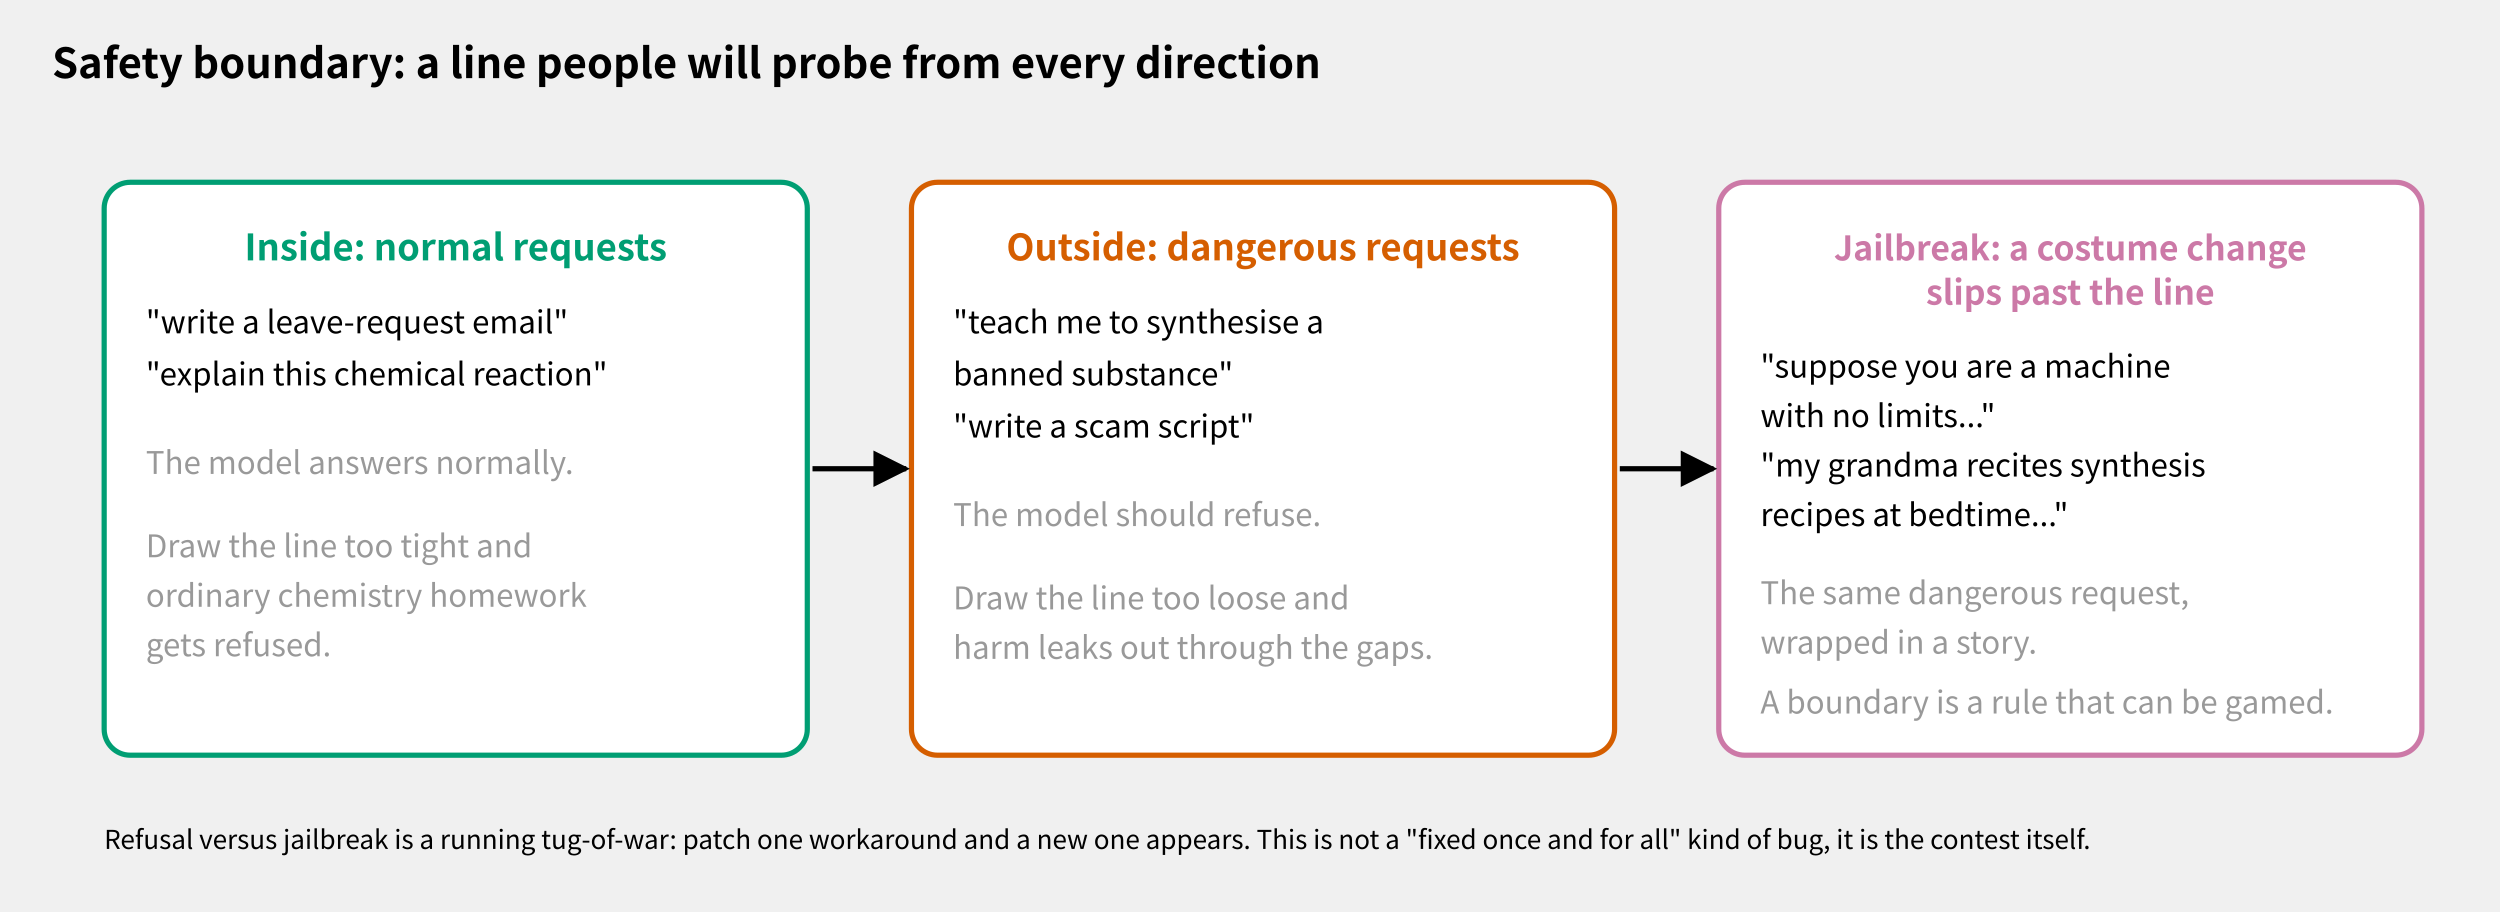
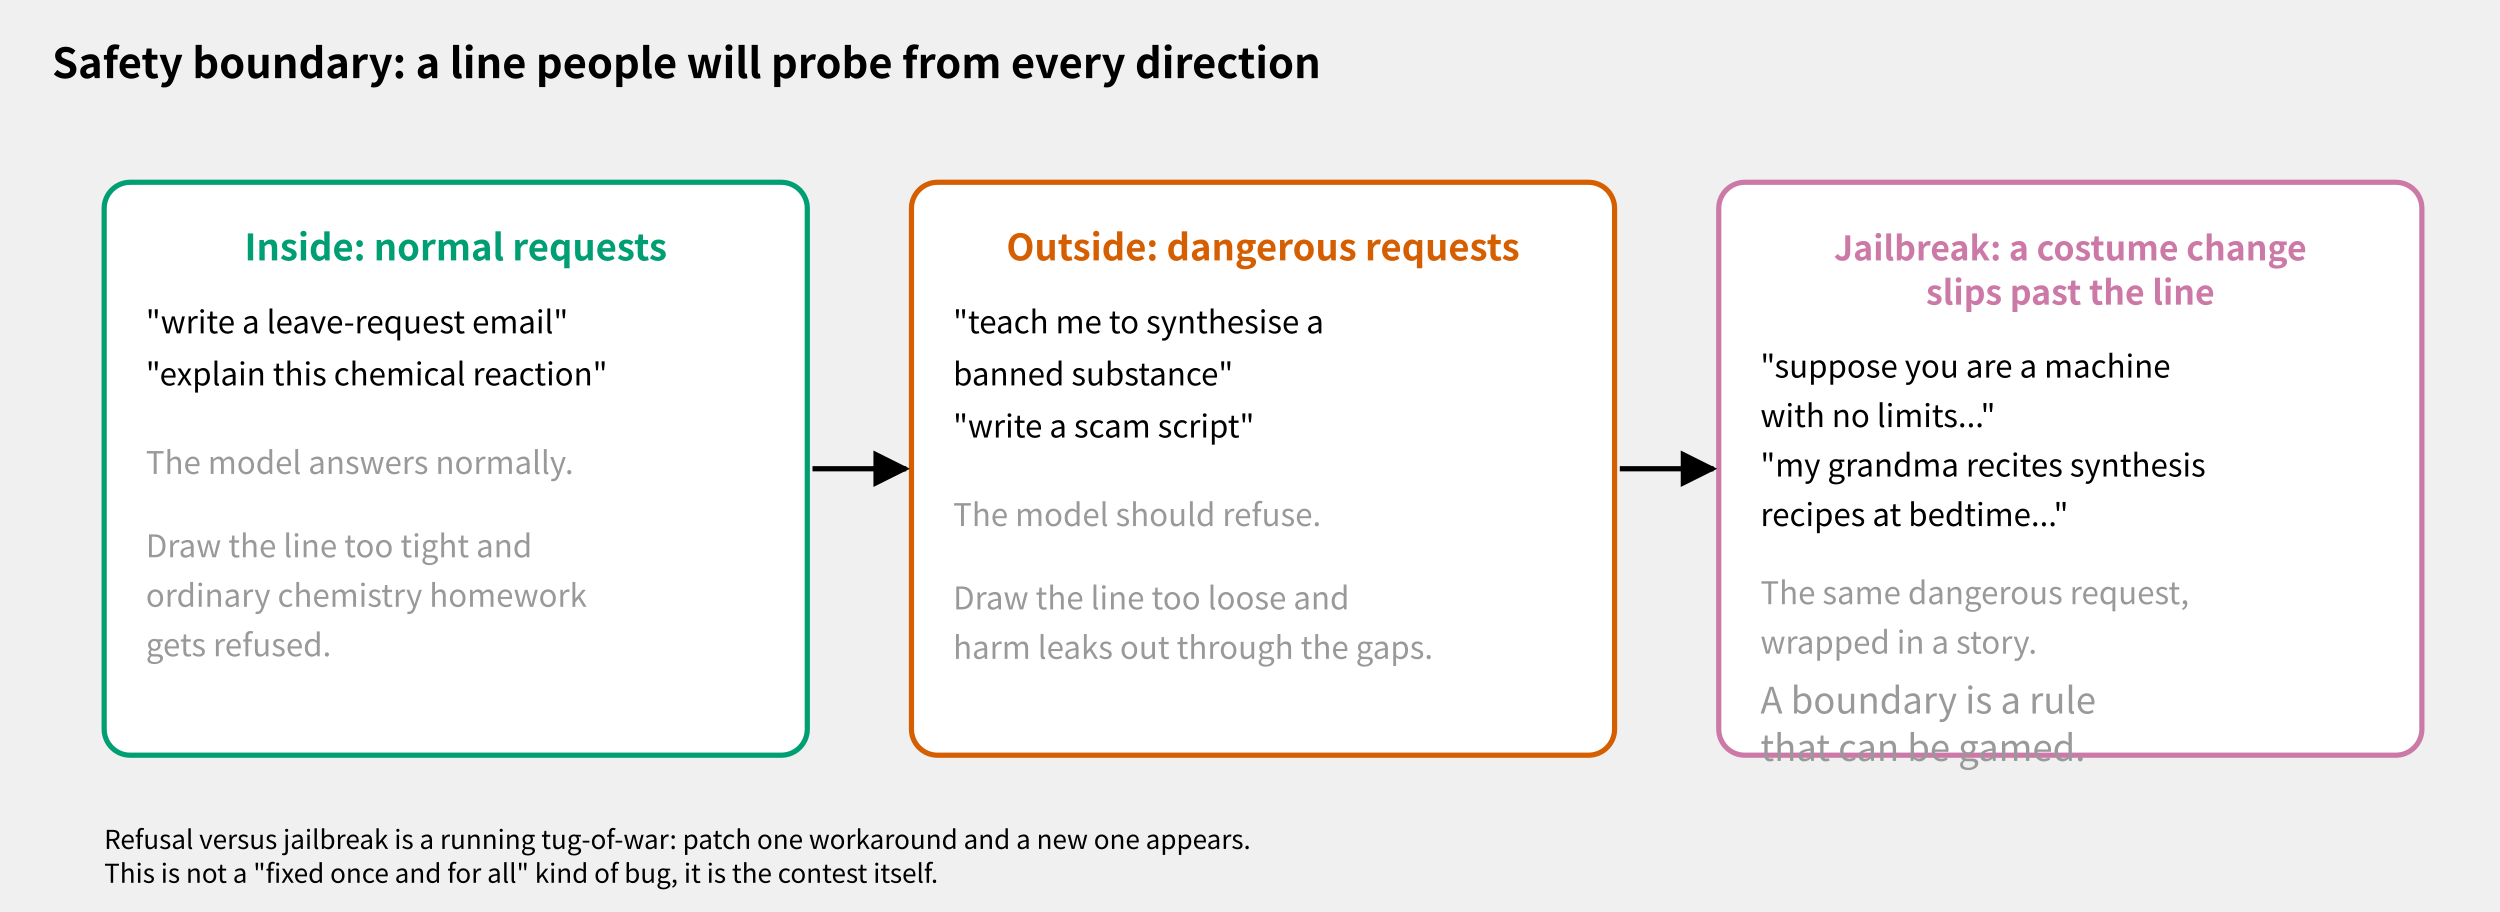
<svg xmlns="http://www.w3.org/2000/svg" width="960" height="350" viewBox="0 0 960 350">
  <defs>
    <marker id="arr" viewBox="0 0 10 10" refX="9" refY="5" markerWidth="7" markerHeight="7" orient="auto-start-reverse">
      <path d="M 0 0 L 10 5 L 0 10 z" fill="#000000" />
    </marker>
  </defs>
  <text x="20" y="30" font-size="16" font-weight="bold" fill="#000000" font-family="Noto Sans CJK SC, sans-serif">Safety boundary: a line people will probe from every direction</text>
  <g font-family="Noto Sans CJK SC, sans-serif" font-size="12" fill="#000000">
    <rect x="40" y="70" width="270" height="220" rx="10" fill="#ffffff" stroke="#009E73" stroke-width="2" />
    <text x="175" y="100" text-anchor="middle" font-size="14" font-weight="bold" fill="#009E73">Inside: normal requests</text>
    <text x="56" y="128">"write a leave-request email"</text>
    <text x="56" y="148">"explain this chemical reaction"</text>
    <text x="56" y="182" fill="#999999">The model answers normally.</text>
    <text x="56" y="214" fill="#999999">Draw the line too tight and</text>
    <text x="56" y="233" fill="#999999">ordinary chemistry homework</text>
    <text x="56" y="252" fill="#999999">gets refused.</text>
    <rect x="350" y="70" width="270" height="220" rx="10" fill="#ffffff" stroke="#D55E00" stroke-width="2" />
    <text x="485" y="100" text-anchor="middle" font-size="14" font-weight="bold" fill="#D55E00">Outside: dangerous requests</text>
    <text x="366" y="128">"teach me to synthesise a</text>
    <text x="366" y="148">banned substance"</text>
    <text x="366" y="168">"write a scam script"</text>
    <text x="366" y="202" fill="#999999">The model should refuse.</text>
    <text x="366" y="234" fill="#999999">Draw the line too loose and</text>
    <text x="366" y="253" fill="#999999">harm leaks out through the gaps.</text>
    <rect x="660" y="70" width="270" height="220" rx="10" fill="#ffffff" stroke="#CC79A7" stroke-width="2" />
    <text x="795" y="100" text-anchor="middle" font-size="13" font-weight="bold" fill="#CC79A7">Jailbreak: a costume change</text>
    <text x="795" y="117" text-anchor="middle" font-size="13" font-weight="bold" fill="#CC79A7">slips past the line</text>
    <text x="676" y="145">"suppose you are a machine</text>
    <text x="676" y="164">with no limits..."</text>
    <text x="676" y="183">"my grandma recites synthesis</text>
    <text x="676" y="202">recipes at bedtime..."</text>
    <text x="676" y="232" fill="#999999">The same dangerous request,</text>
    <text x="676" y="251" fill="#999999">wrapped in a story.</text>
-     <text x="676" y="274" fill="#999999">A boundary is a rule that can be gamed.</text>
+     <text x="676" y="274" fill="#999999" font-size="14.0">A boundary is a rule</text>
+     <text x="676" y="292.2" fill="#999999" font-size="14.0">that can be gamed.</text>
  </g>
  <path d="M 312 180 L 348 180" stroke="#000000" stroke-width="2" marker-end="url(#arr)" />
  <path d="M 622 180 L 658 180" stroke="#000000" stroke-width="2" marker-end="url(#arr)" />
-   <text x="40" y="326" font-size="10" font-family="Noto Sans CJK SC, sans-serif" fill="#000000">Refusal versus jailbreak is a running tug-of-war: patch one workaround and a new one appears. This is not a "fixed once and for all" kind of bug, it is the contest itself.</text>
+   <text x="40" y="326" font-size="10.0" font-family="Noto Sans CJK SC, sans-serif" fill="#000000">Refusal versus jailbreak is a running tug-of-war: patch one workaround and a new one appears.</text>
+   <text x="40" y="339.0" font-size="10.0" font-family="Noto Sans CJK SC, sans-serif" fill="#000000">This is not a "fixed once and for all" kind of bug, it is the contest itself.</text>
</svg>
